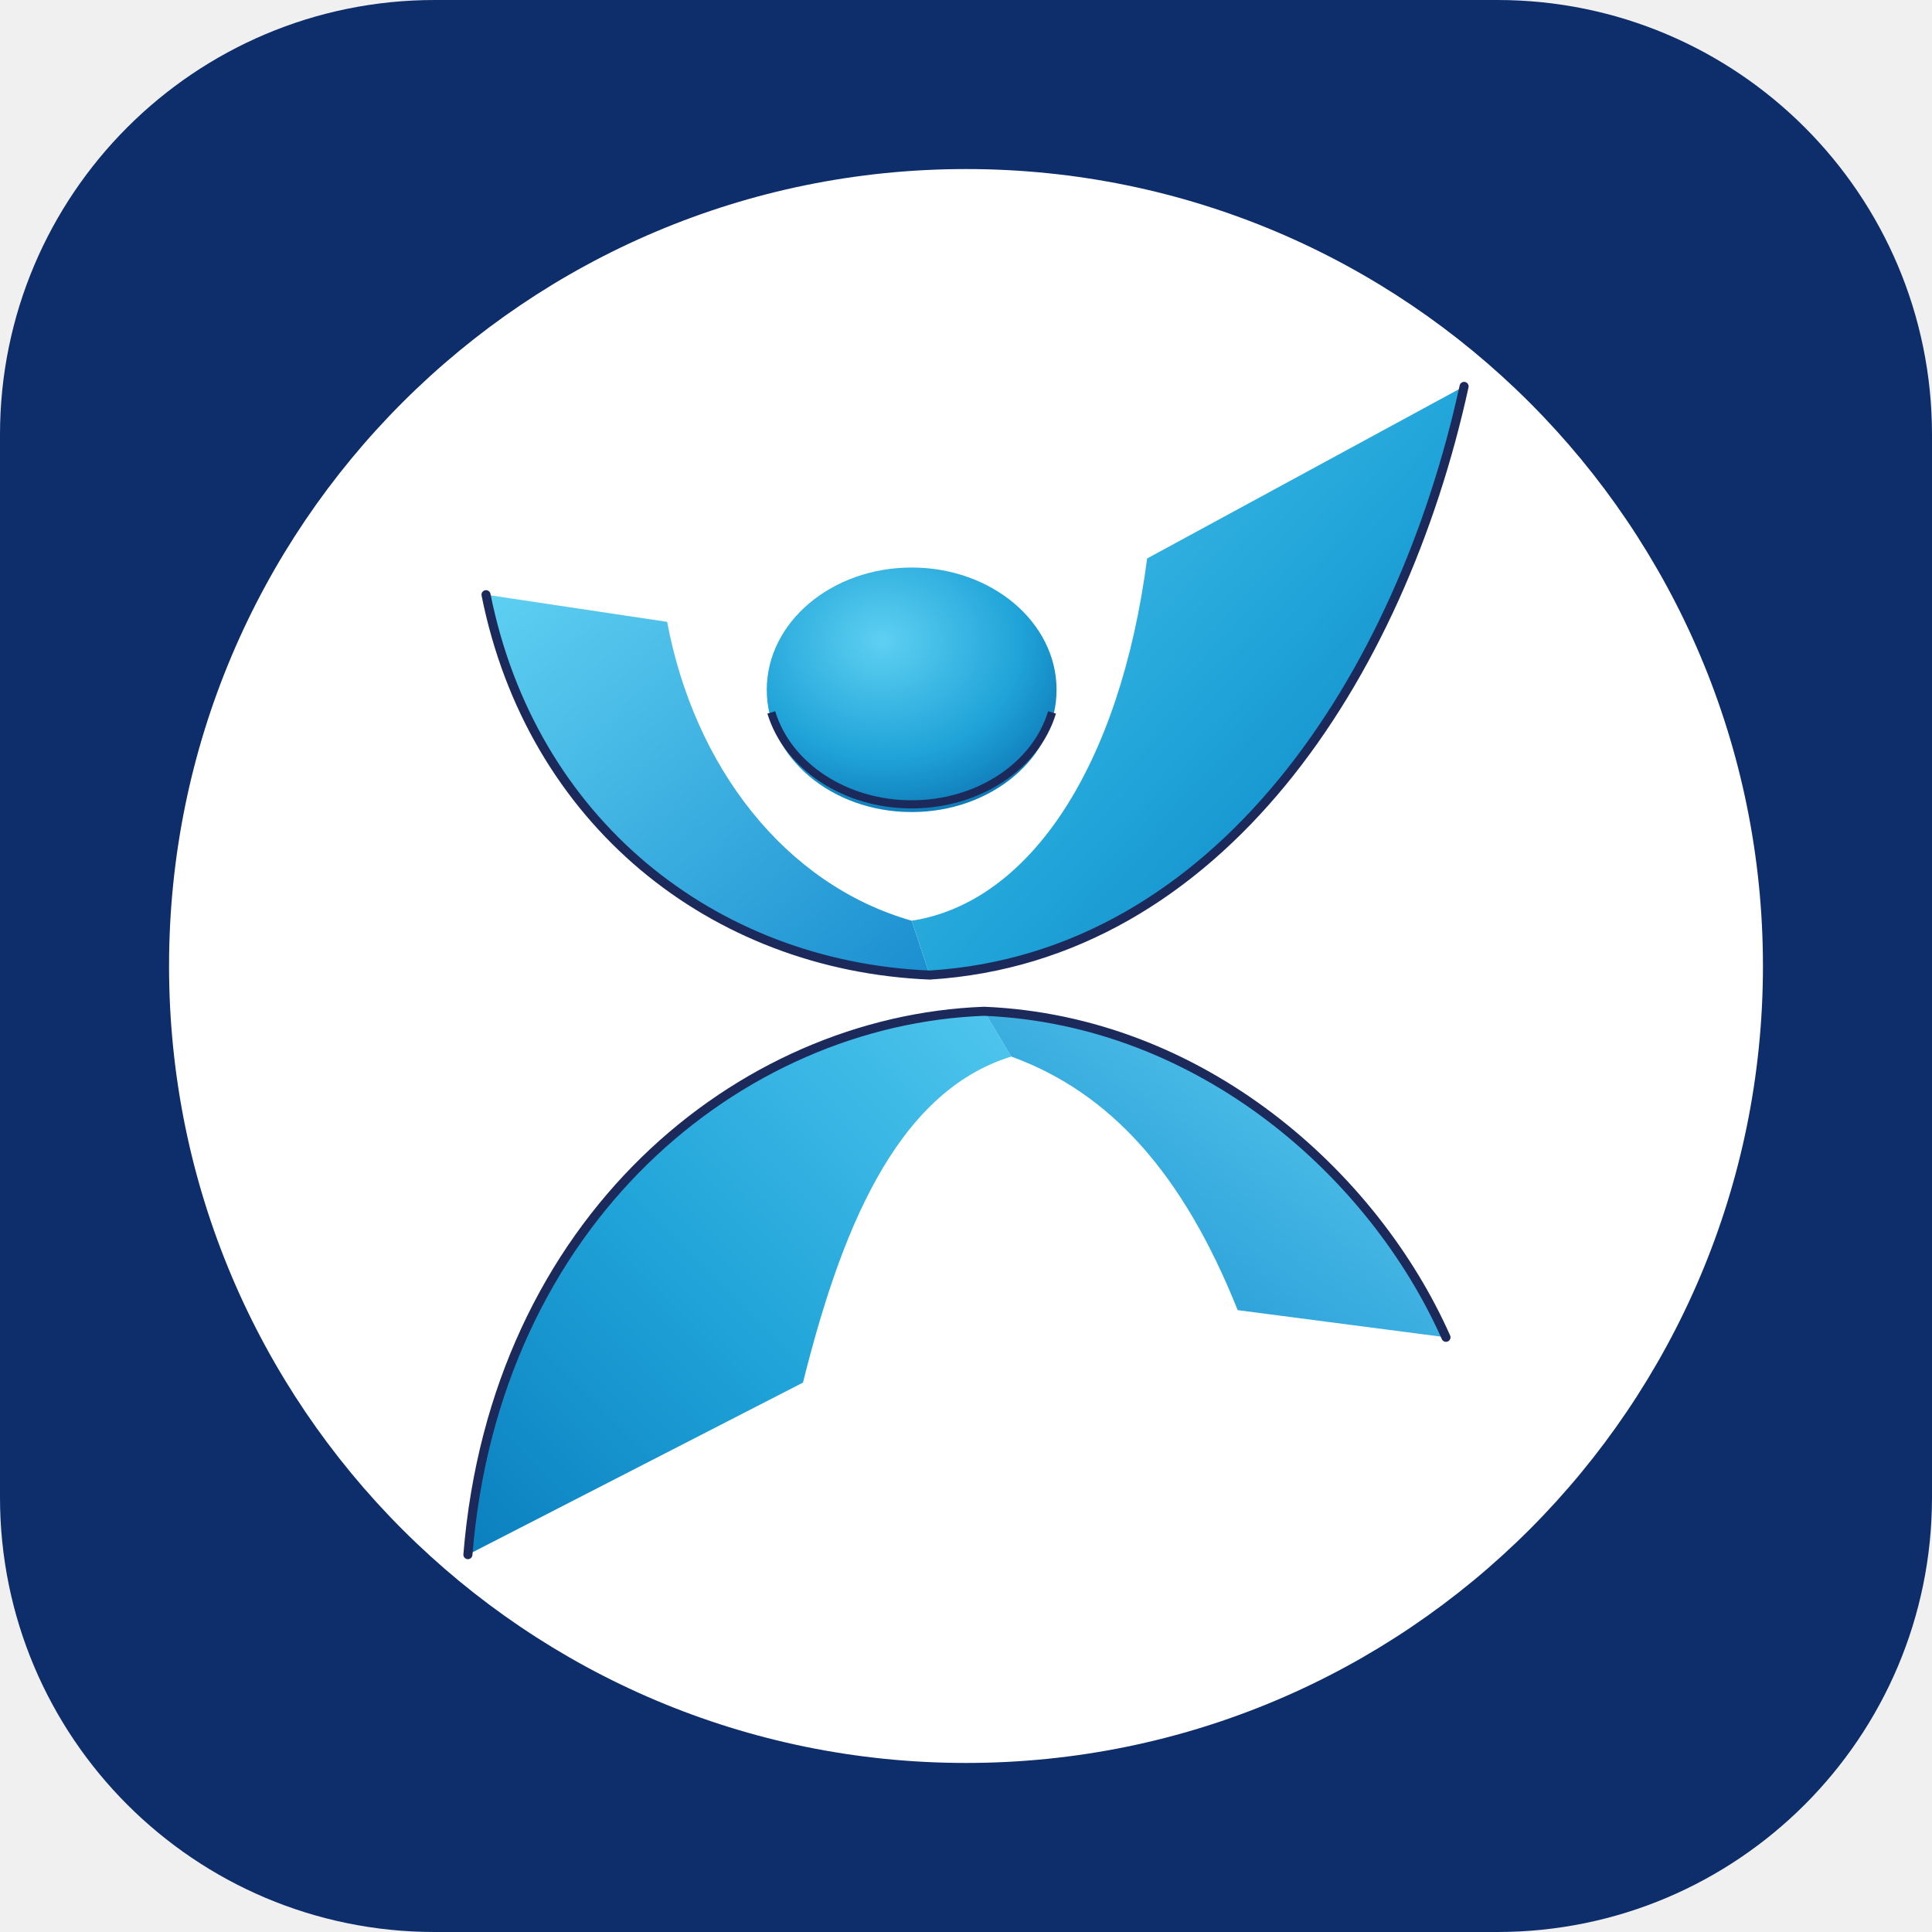
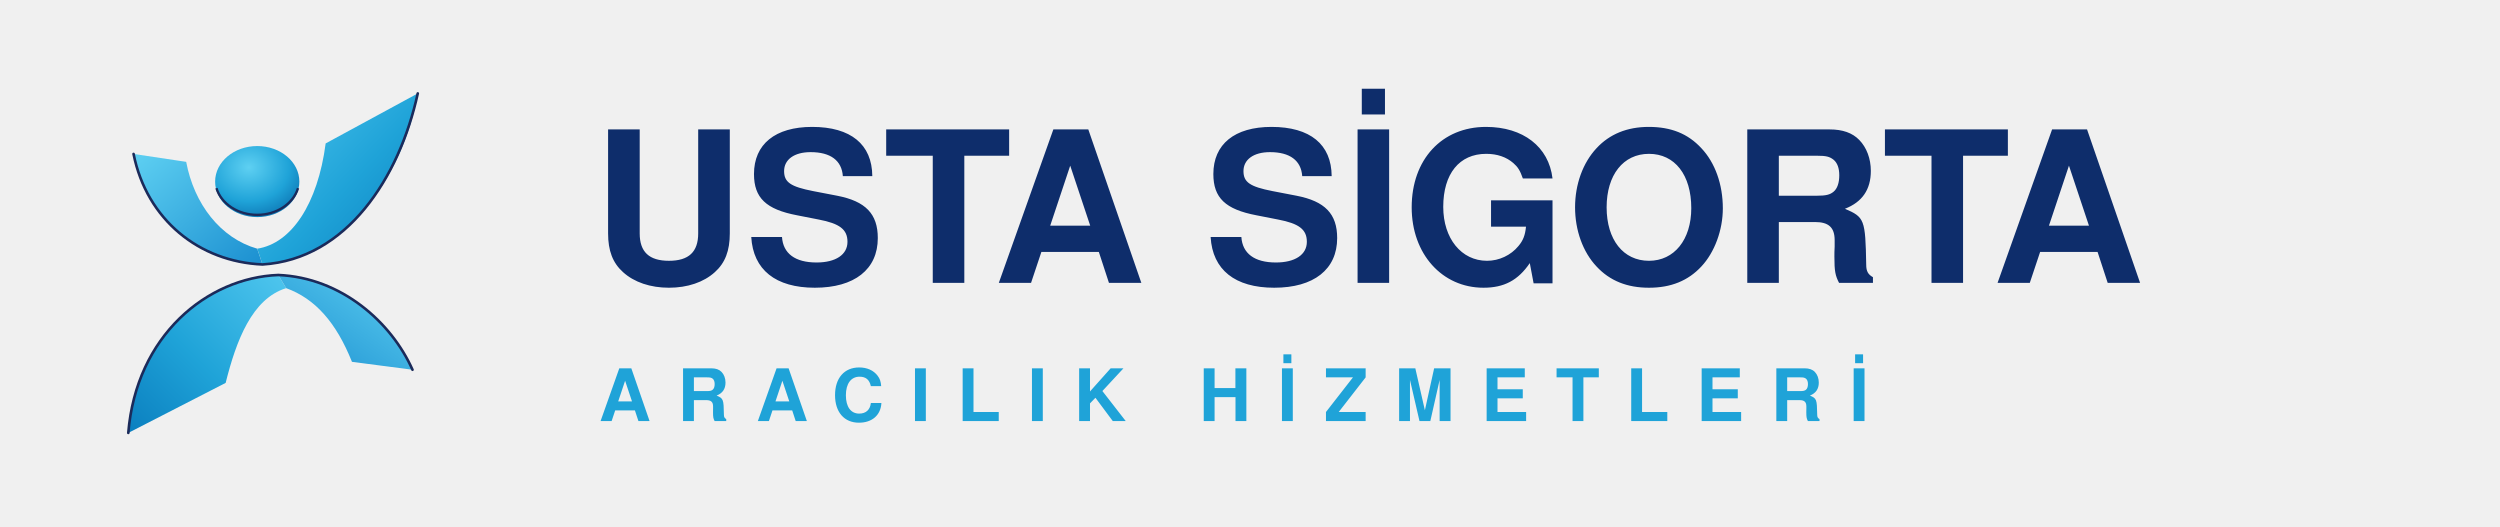
- <svg xmlns="http://www.w3.org/2000/svg" viewBox="0 0 160 160" width="160" height="160">
+ <svg xmlns="http://www.w3.org/2000/svg" viewBox="0 0 760 160" width="760" height="160">
  <defs>
    <linearGradient id="b1" x1="0" y1="0" x2="1" y2="1">
      <stop offset="0" stop-color="#4FC6EE" />
      <stop offset=".55" stop-color="#1FA3D8" />
      <stop offset="1" stop-color="#0B7FBF" />
    </linearGradient>
    <linearGradient id="b2" x1="1" y1="0" x2="0" y2="1">
      <stop offset="0" stop-color="#4FC6EE" />
      <stop offset=".55" stop-color="#1FA3D8" />
      <stop offset="1" stop-color="#0B7FBF" />
    </linearGradient>
    <linearGradient id="p1" x1="0" y1="0" x2="1" y2="1">
      <stop offset="0" stop-color="#5ED0F2" />
      <stop offset="1" stop-color="#1B8FD0" />
    </linearGradient>
    <linearGradient id="p2" x1="1" y1="0" x2="0" y2="1">
      <stop offset="0" stop-color="#5ED0F2" />
      <stop offset="1" stop-color="#1B8FD0" />
    </linearGradient>
    <radialGradient id="h" cx=".4" cy=".3" r=".8">
      <stop offset="0" stop-color="#5ED0F2" />
      <stop offset=".6" stop-color="#1FA3D8" />
      <stop offset="1" stop-color="#0A6FAE" />
    </radialGradient>
  </defs>
-   <rect width="160" height="160" rx="36" fill="#0E2D6B" />
-   <circle cx="80" cy="80" r="66" fill="#FFFFFF" />
-   <g transform="translate(35 26) scale(0.75)">
+   <g transform="translate(35 22) scale(0.8)">
    <path d="M7 31 C12 56 32 72 56 73 L54 67 C40 63 30 50 27 34 Z" fill="url(#p1)" />
    <path d="M56 73 C88 71 110 38 115 8 L80 27 C77 50 67 65 54 67 Z" fill="url(#b1)" />
    <path d="M7 31 C12 56 32 72 56 73 C88 71 108 40 115 8" fill="none" stroke="#1B2A5A" stroke-width="1" stroke-linecap="round" />
    <path d="M5 137 C8 100 35 78 62 77 L65 82 C52 86 46 102 42 118 Z" fill="url(#b2)" />
    <path d="M62 77 C86 78 105 95 113 113 L90 110 C84 95 76 86 65 82 Z" fill="url(#p2)" />
    <path d="M5 137 C8 100 35 78 62 77 C86 78 105 95 113 113" fill="none" stroke="#1B2A5A" stroke-width="1" stroke-linecap="round" />
    <ellipse cx="54" cy="41.5" rx="16" ry="13.5" fill="url(#h)" />
    <path d="M38.5 44 A16 13.5 0 0 0 69.5 44" fill="none" stroke="#1B2A5A" stroke-width="0.9" />
  </g>
+   <text font-family="PJS, 'Plus Jakarta Sans', 'Segoe UI', Helvetica, Arial, sans-serif" font-weight="800" x="180" y="86" font-size="64" fill="#0E2D6B">USTA SİGORTA</text>
+   <text font-family="PJS, 'Plus Jakarta Sans', 'Segoe UI', Helvetica, Arial, sans-serif" font-weight="600" x="182" y="128" font-size="22" fill="#1FA3D8" letter-spacing="8">ARACILIK HİZMETLERİ</text>
</svg>
